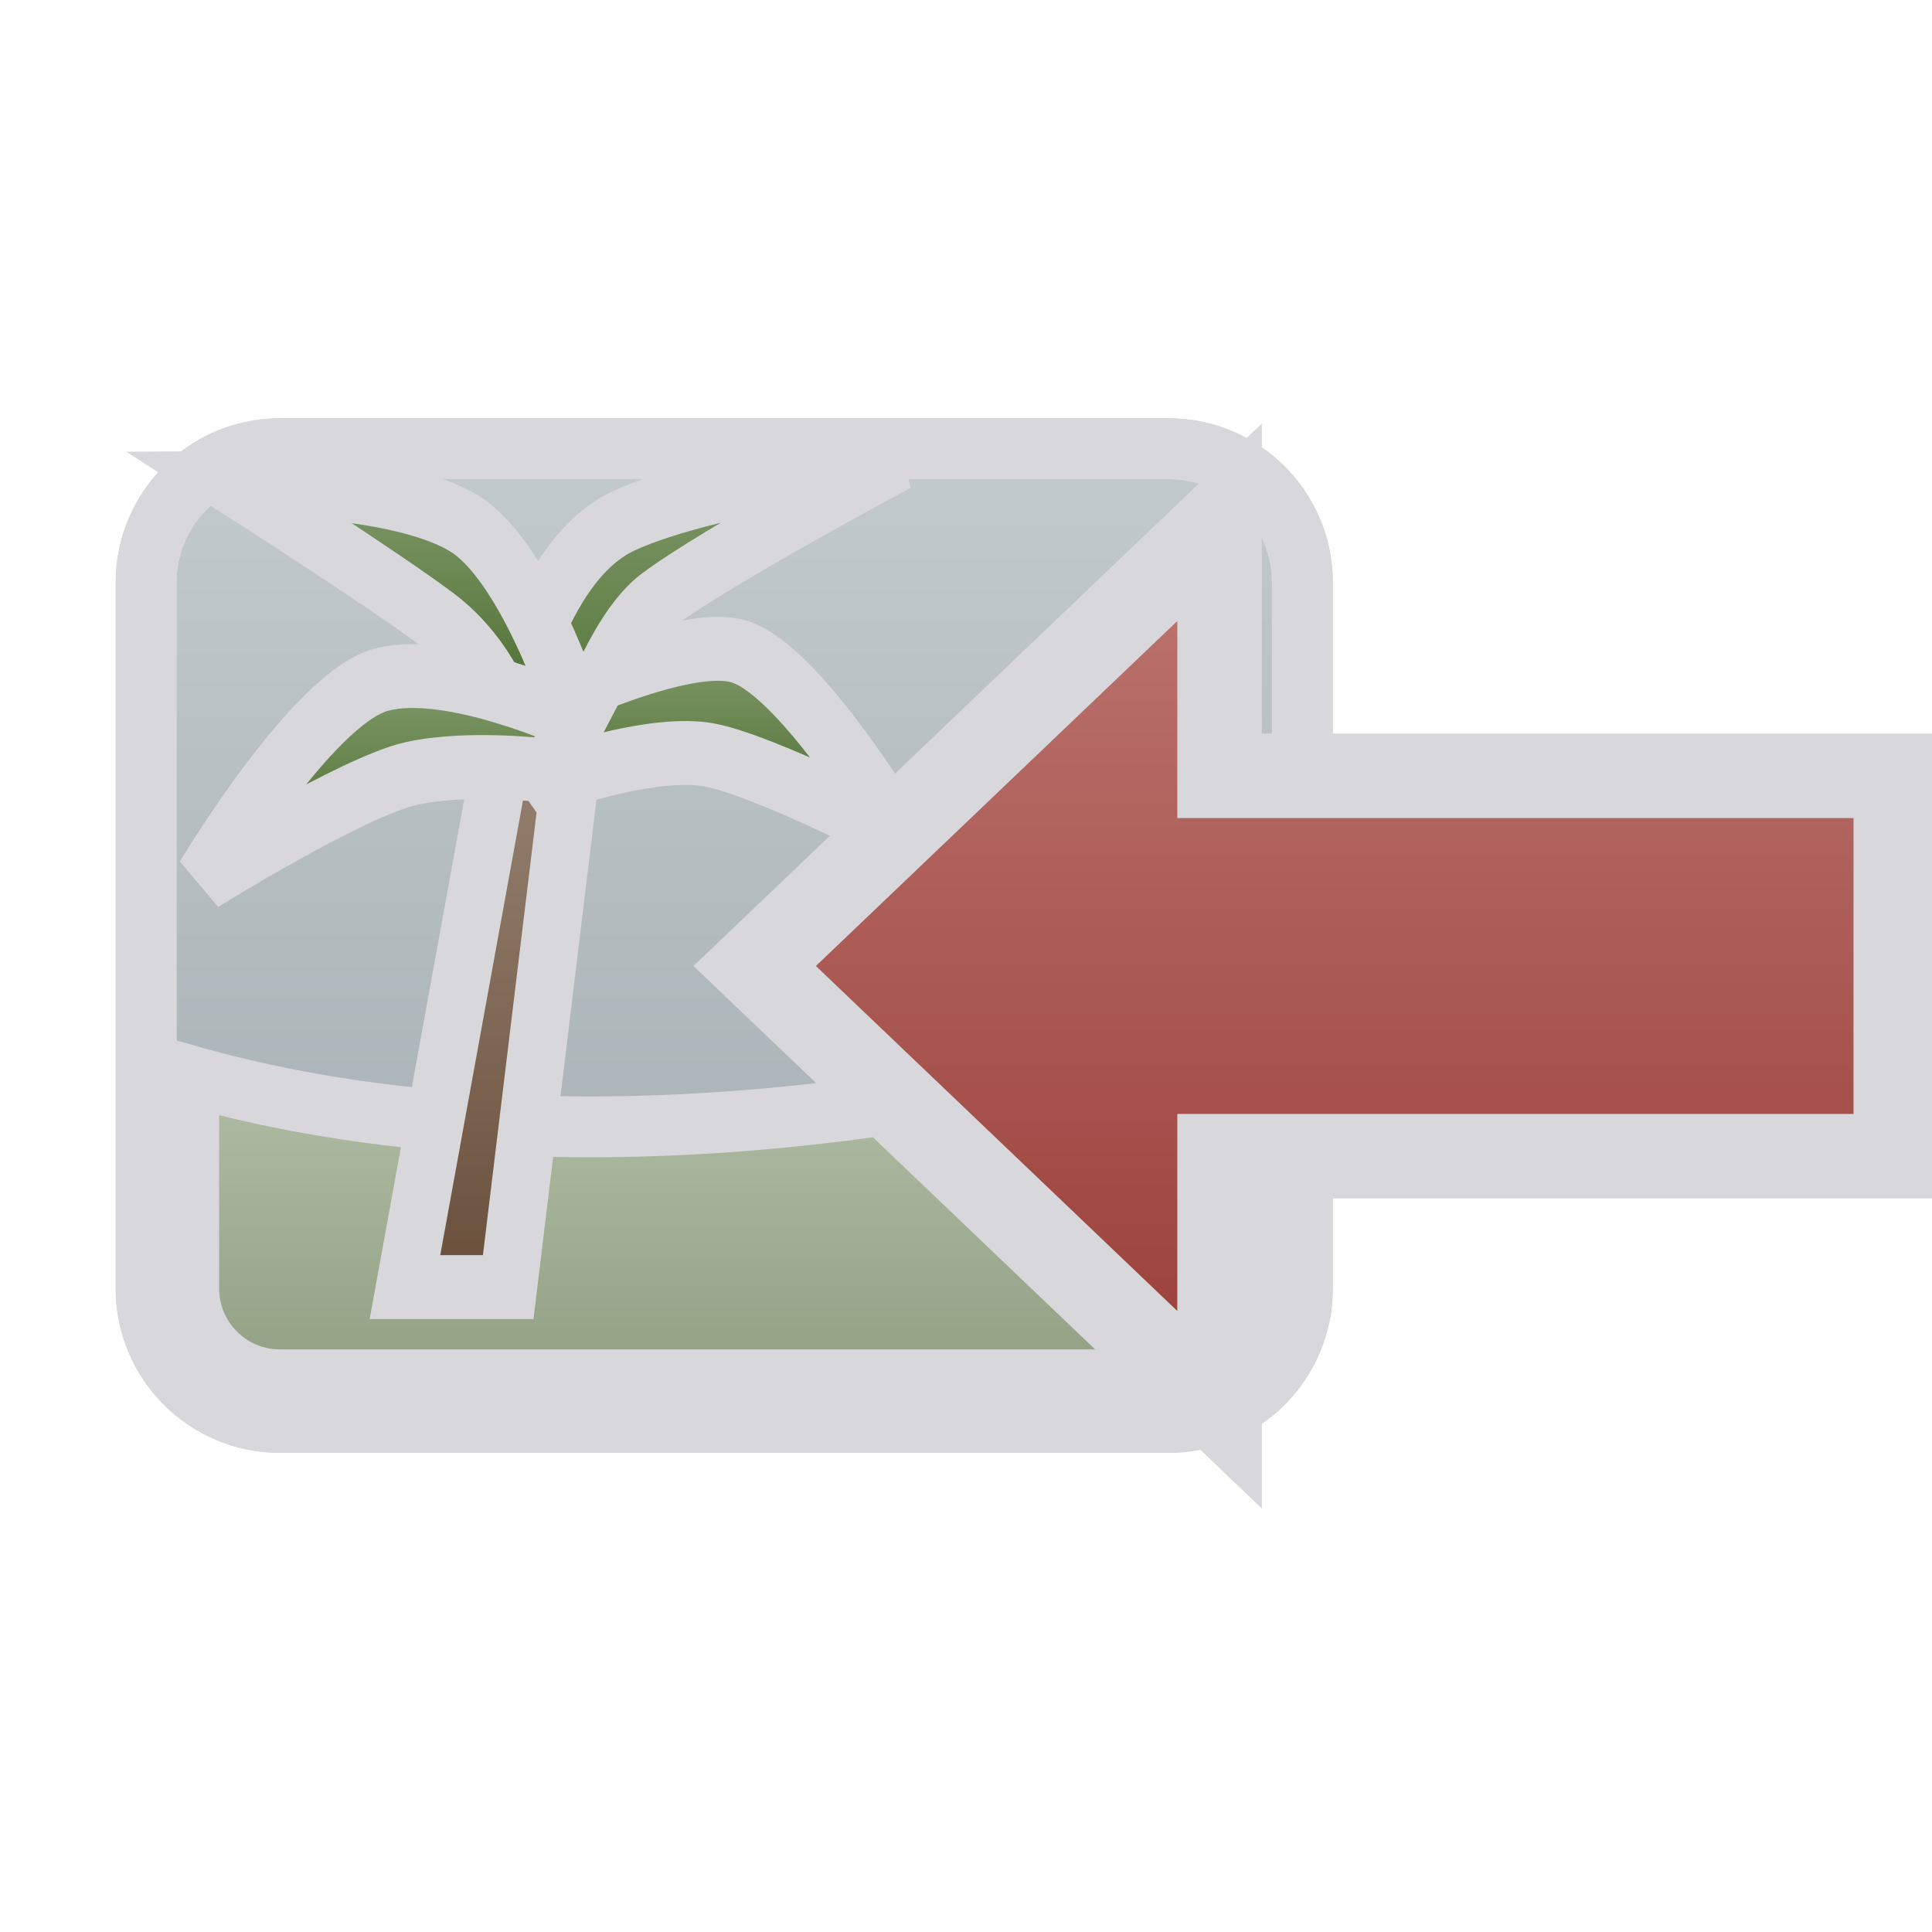
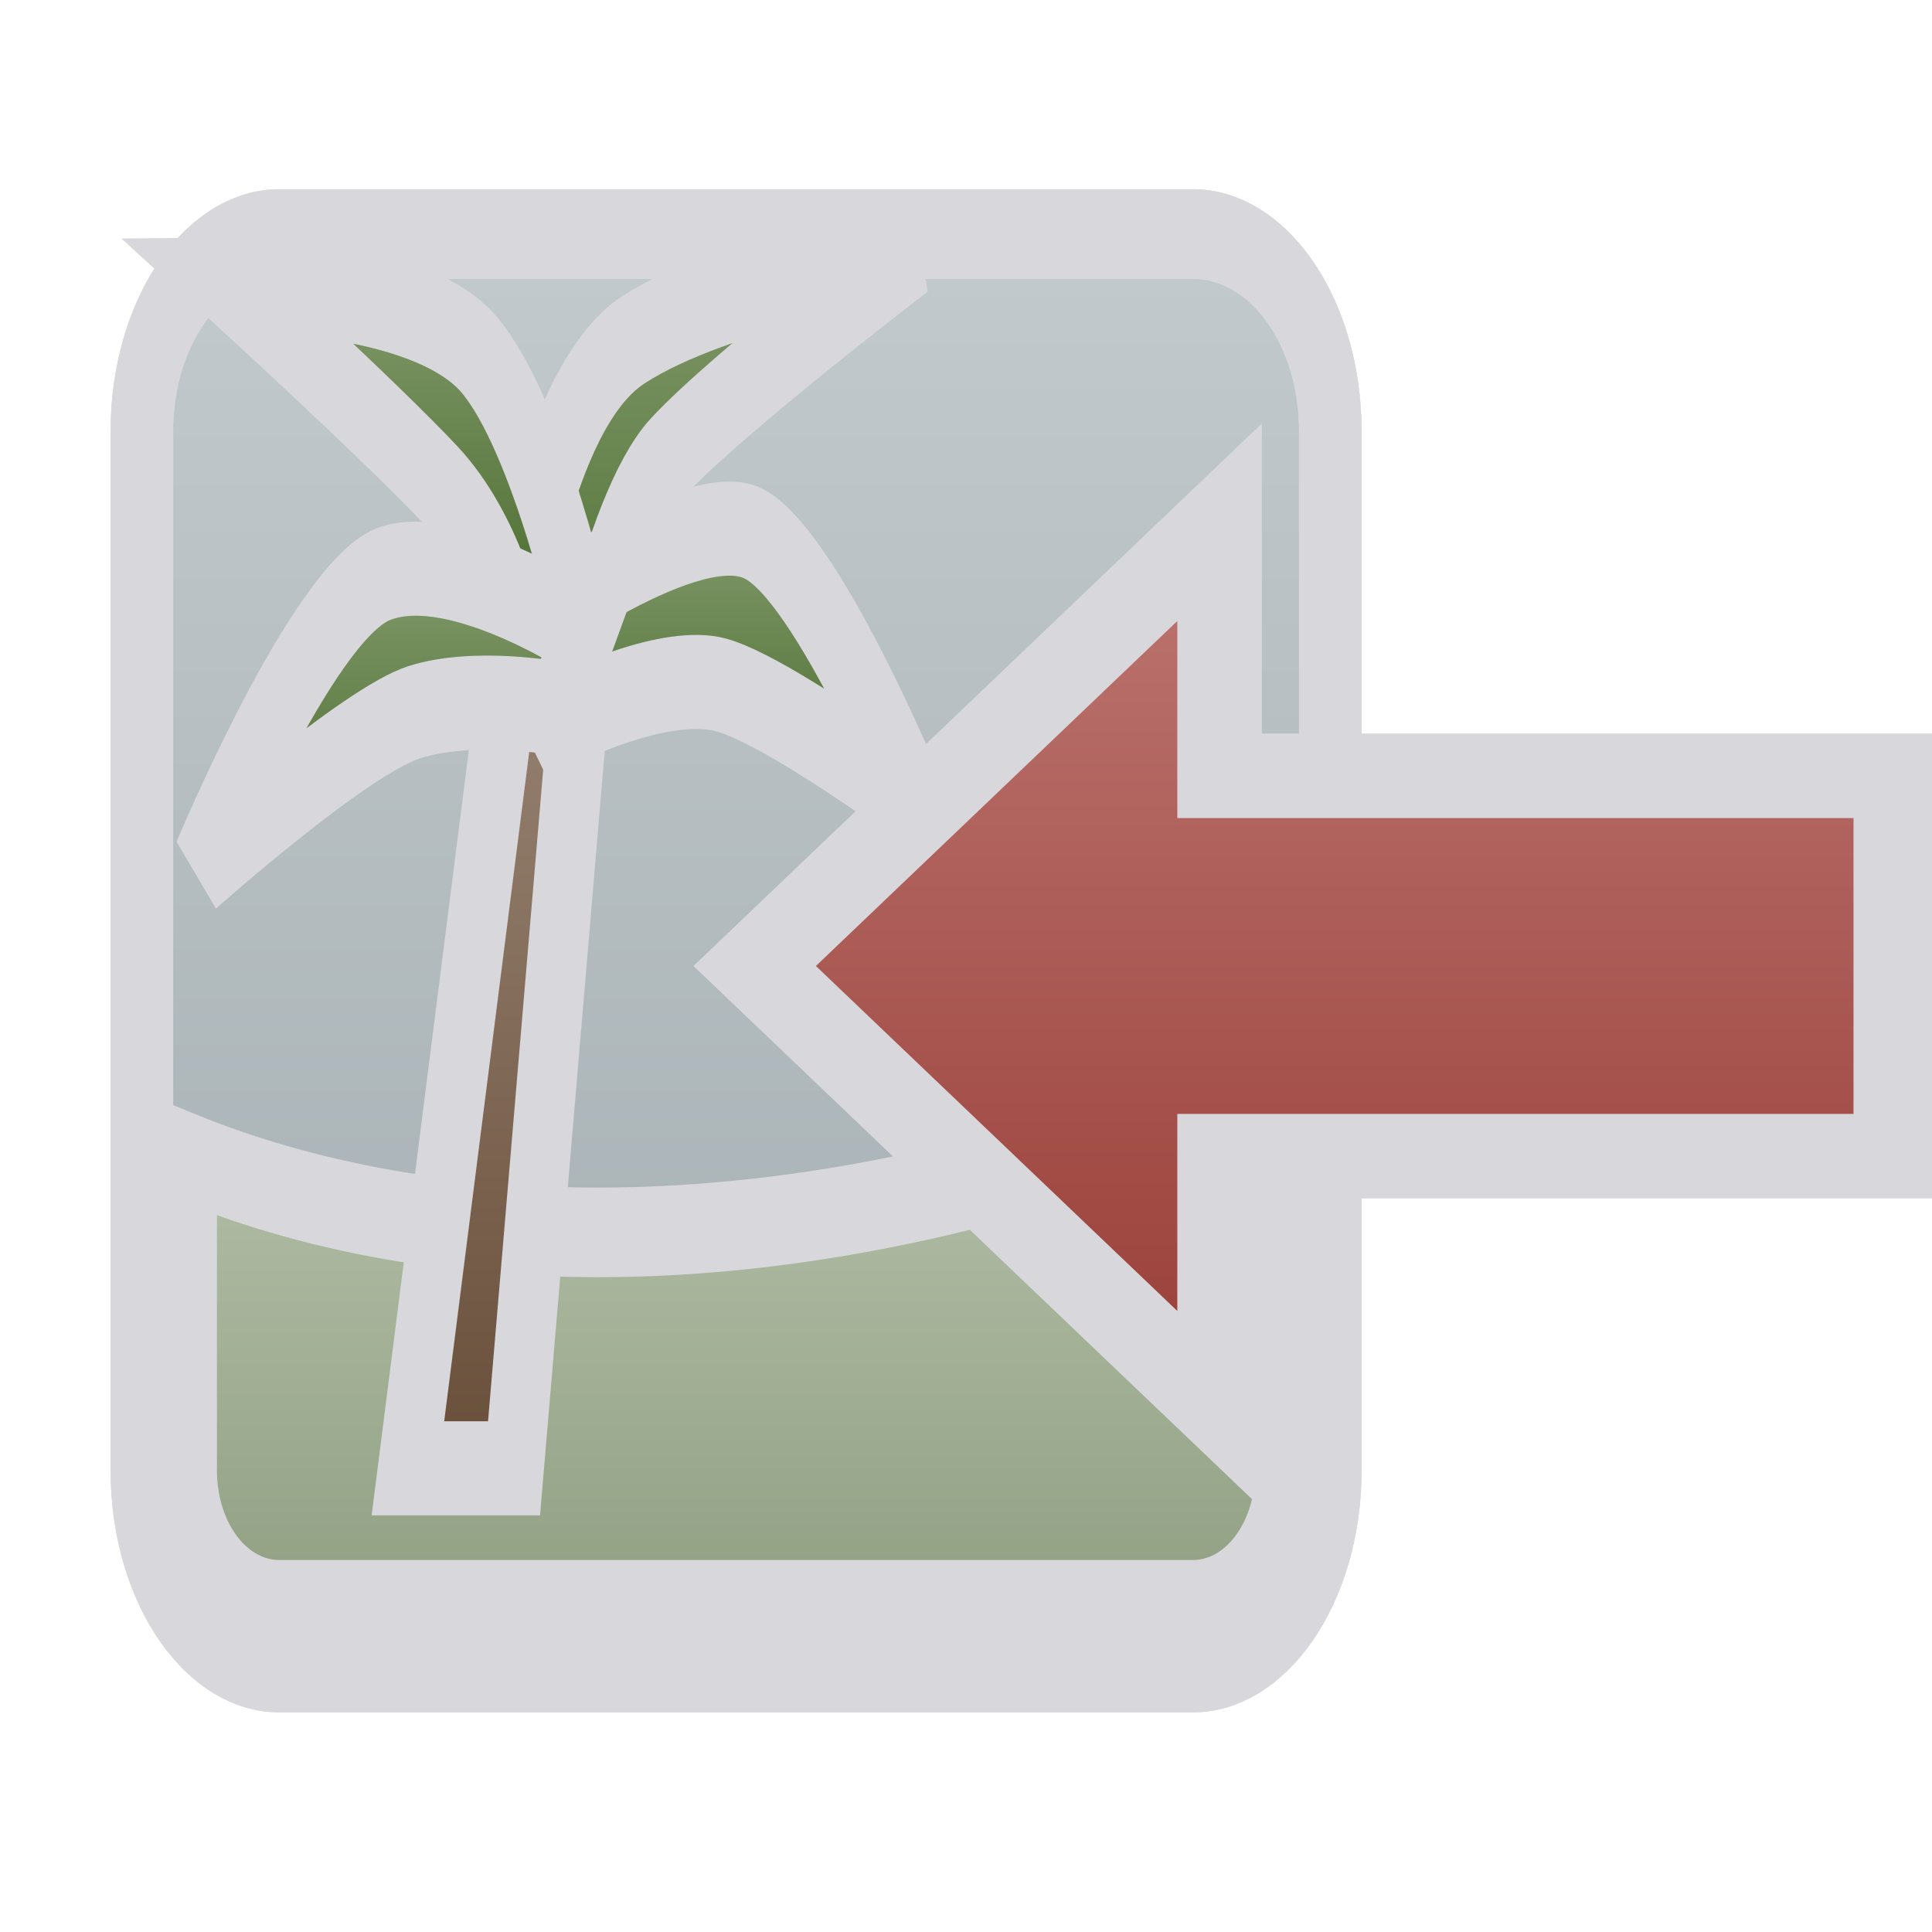
<svg xmlns="http://www.w3.org/2000/svg" width="24" height="24" viewBox="0 0 24 24">
  <defs>
    <linearGradient id="g0" x1="0" y1="0" x2="0" y2="1">
      <stop offset="0" stop-color="#C3CACD" />
      <stop offset="1" stop-color="#A1ABAF" />
    </linearGradient>
    <linearGradient id="g1" x1="0" y1="0" x2="0" y2="1">
      <stop offset="0" stop-color="#B6C2AB" />
      <stop offset="1" stop-color="#91A083" />
    </linearGradient>
    <linearGradient id="g2" x1="0" y1="0" x2="0" y2="1">
      <stop offset="0" stop-color="#988474" />
      <stop offset="1" stop-color="#694F3A" />
    </linearGradient>
    <linearGradient id="g3" x1="0" y1="0" x2="0" y2="1">
      <stop offset="0" stop-color="#80996A" />
      <stop offset="1" stop-color="#4A6B2D" />
    </linearGradient>
    <linearGradient id="g4" x1="0" y1="0" x2="0" y2="1">
      <stop offset="0" stop-color="#BD7671" />
      <stop offset="1" stop-color="#993D37" />
    </linearGradient>
  </defs>
  <g stroke-linecap="butt" stroke-linejoin="miter" stroke-miterlimit="4">
    <g transform="translate(12 12) scale(1.05) translate(-12 -12)">
-       <g transform="translate(.5 3) scale(.72)">
+       <g transform="translate(.4 -.9) scale(.74 1.06)">
        <rect fill="url(#g0)" stroke="#D8D8DC" stroke-width="1" x="2.5" y="4" width="19" height="16" rx="2.2" />
        <path fill="url(#g1)" stroke="#D8D8DC" stroke-width="1" d="M3.2 14.3c4.2 1.2 10.3 1.3 17.6-.9v4.4a1.5 1.5 0 0 1-1.5 1.5H4.7a1.5 1.5 0 0 1-1.5-1.5z" />
        <g transform="translate(2.75 4.25) scale(.95 1.05)">
          <path fill="url(#g2)" stroke="#D8D8DC" stroke-width="1" d="m4.214 12.882h1.786l1.19-8.883h-1.19z" />
          <path fill="url(#g3)" stroke="#D8D8DC" stroke-width="1" d="m6 3.999s0.5-2.487 2-3.109c1.5-0.622 4.745-0.966 4.745-0.966s-3.148 1.519-4.159 2.21c-1.011 0.691-1.65 3.081-1.65 3.081z" />
          <path fill="url(#g3)" stroke="#D8D8DC" stroke-width="1" d="m6 3.999h1.19s-0.755-2.202-1.786-2.961c-1.03-0.759-4.167-0.74-4.167-0.74s2.605 1.505 3.539 2.141c0.934 0.636 1.223 1.56 1.223 1.56z" />
          <path fill="url(#g3)" stroke="#D8D8DC" stroke-width="1" d="m6 3.999 0.946 0.899s1.589-0.501 2.53-0.344c0.941 0.157 3.273 1.243 3.273 1.243s-1.663-2.53-2.731-2.854c-1.068-0.324-4.017 1.057-4.017 1.057z" />
          <path fill="url(#g3)" stroke="#D8D8DC" stroke-width="1" d="m6.723 4.807 0.467-0.808s-2.192-0.916-3.39-0.621-3.062 3.119-3.062 3.119 2.569-1.446 3.58-1.651 2.404-0.04 2.404-0.04z" />
        </g>
        <rect fill="none" stroke="#D8D8DC" stroke-width="1" x="2.5" y="4" width="19" height="16" rx="2.2" />
      </g>
      <path fill="url(#g4)" stroke="#D8D8DC" stroke-width="1" d="M9.5 12 15 6.75v3h8v4.5h-8v3z" />
    </g>
  </g>
</svg>
